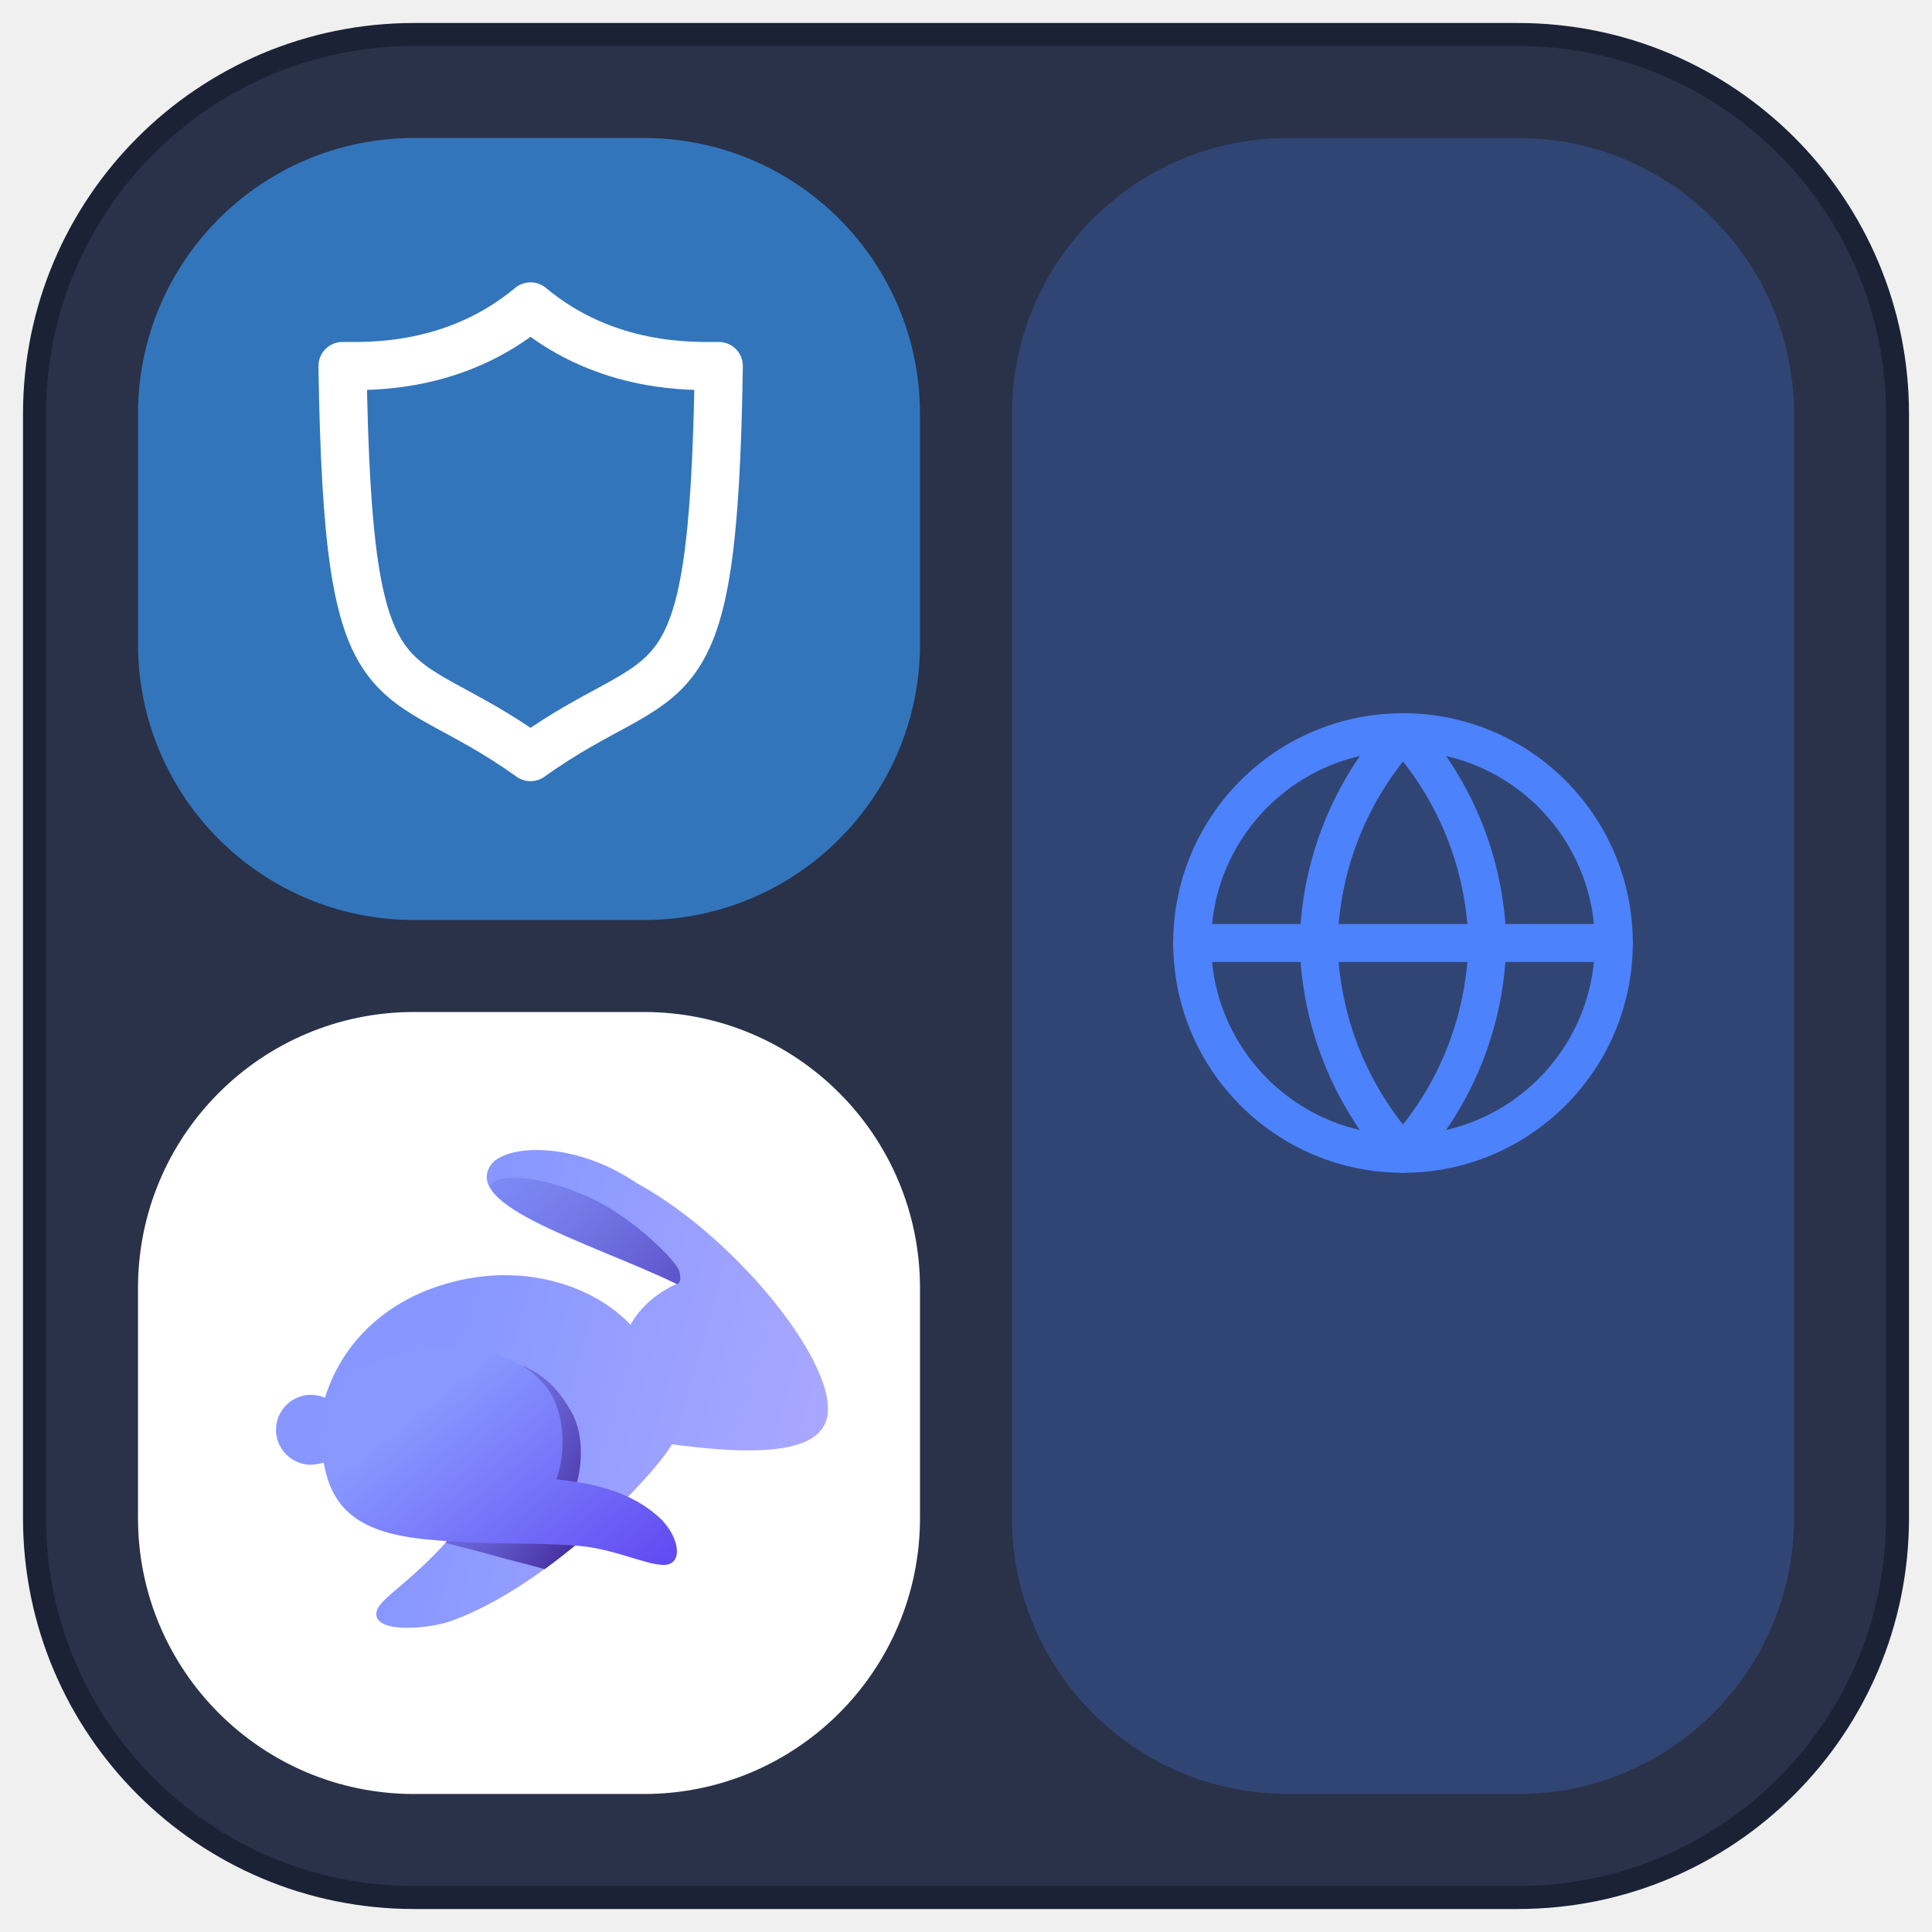
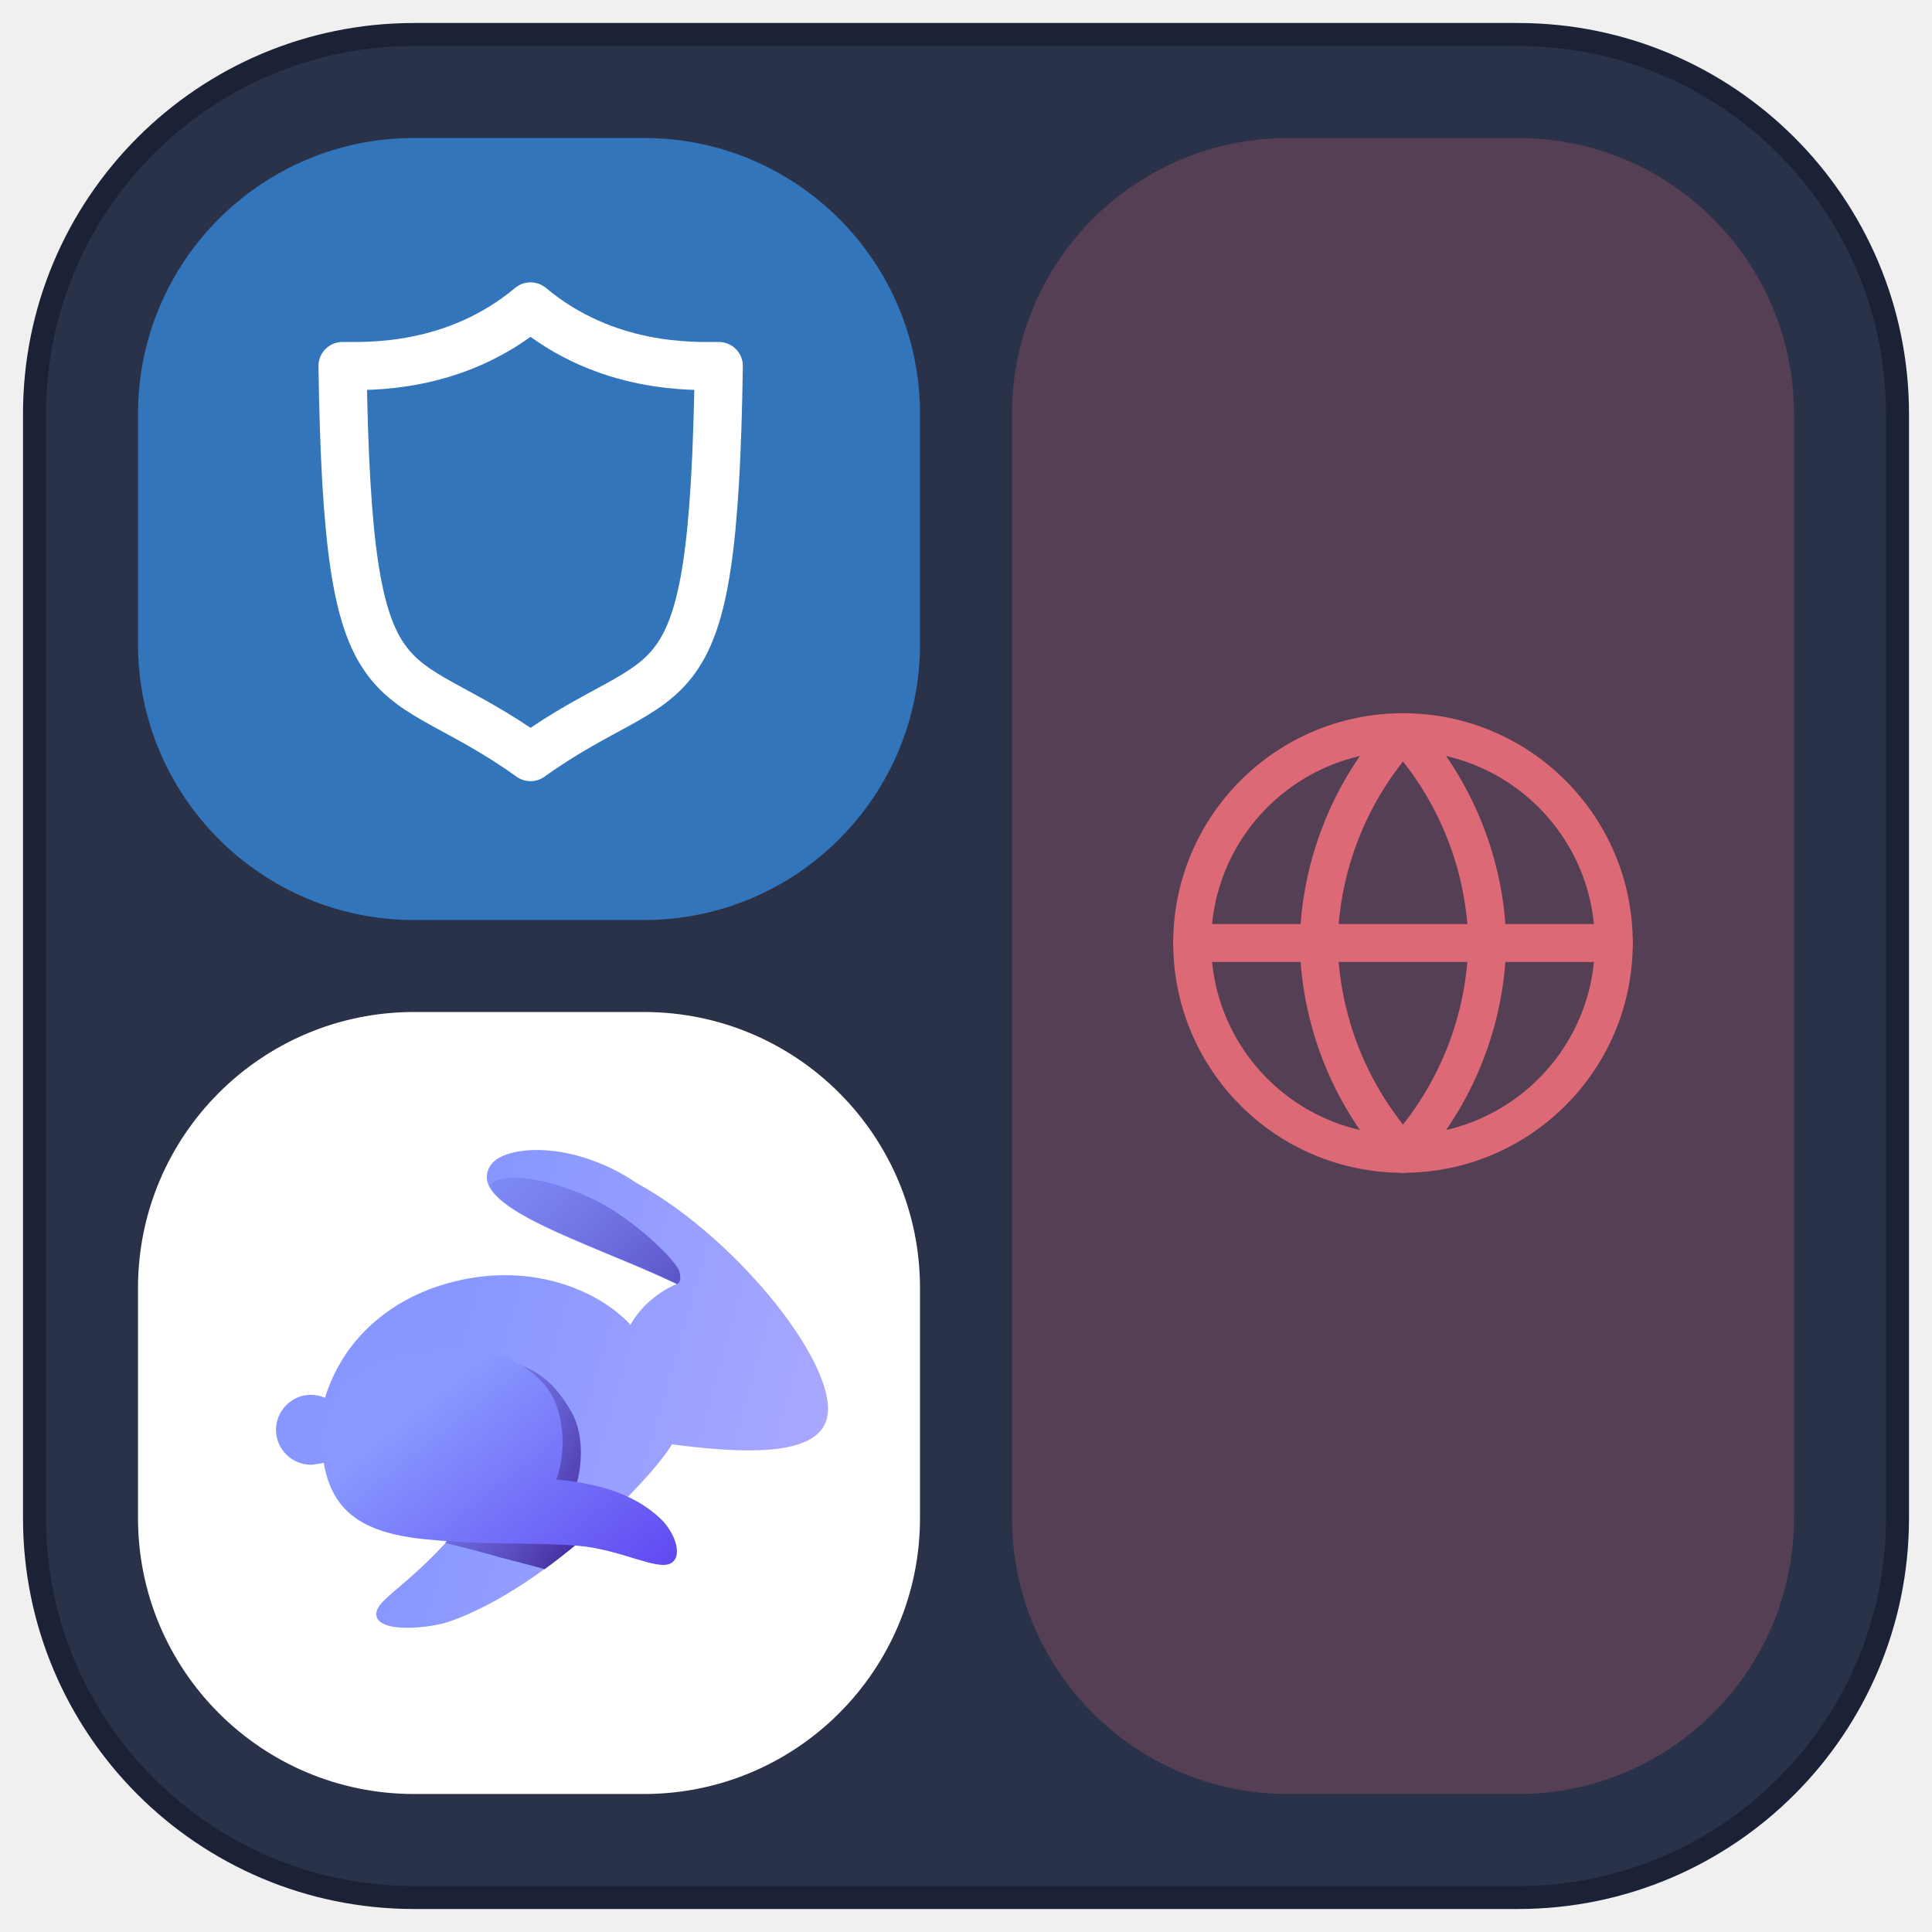
<svg xmlns="http://www.w3.org/2000/svg" width="42" height="42" viewBox="0 0 42 42" fill="none">
  <rect x="0.75" y="0.75" width="40.5" height="40.5" rx="8.25" fill="#293249" />
  <g clip-path="url(#clip0_304_15139)">
    <rect x="3" y="3" width="17" height="17" rx="6" fill="#3375BB" />
    <g clip-path="url(#clip1_304_15139)">
      <mask id="mask0_304_15139" style="mask-type:luminance" maskUnits="userSpaceOnUse" x="3" y="2" width="17" height="18">
        <path d="M19.843 3H3.104V19.738H19.843V3Z" fill="white" />
      </mask>
      <g mask="url(#mask0_304_15139)">
        <path d="M11.474 19.738C16.096 19.738 19.843 15.991 19.843 11.369C19.843 6.747 16.096 3 11.474 3C6.852 3 3.104 6.747 3.104 11.369C3.104 15.991 6.852 19.738 11.474 19.738Z" fill="#3375BB" />
        <path d="M11.533 6.661C13.187 8.043 15.084 7.957 15.626 7.957C15.507 15.813 14.604 14.256 11.533 16.459C8.462 14.256 7.565 15.813 7.446 7.957C7.982 7.957 9.879 8.043 11.533 6.661Z" stroke="white" stroke-width="1.046" stroke-miterlimit="10" stroke-linecap="round" stroke-linejoin="round" />
      </g>
    </g>
  </g>
  <rect x="3" y="22" width="17" height="17" rx="6" fill="white" />
  <path d="M17.939 30.943C18.408 29.891 16.076 26.938 13.845 25.721C12.439 24.771 10.981 24.898 10.677 25.316C10.03 26.228 12.832 27.014 14.707 27.914C14.302 28.091 13.921 28.408 13.706 28.801C13.009 28.041 11.475 27.382 9.676 27.914C8.459 28.269 7.458 29.118 7.065 30.386C6.976 30.347 6.862 30.322 6.76 30.322C6.342 30.322 6 30.664 6 31.083C6 31.501 6.342 31.843 6.76 31.843C6.837 31.843 7.077 31.792 7.077 31.792L10.981 31.818C9.422 34.302 8.18 34.657 8.18 35.088C8.18 35.519 9.359 35.404 9.802 35.24C11.932 34.479 14.213 32.084 14.606 31.399C16.254 31.615 17.635 31.628 17.939 30.943Z" fill="url(#paint0_linear_304_15139)" />
  <path fill-rule="evenodd" clip-rule="evenodd" d="M14.72 27.914C14.809 27.876 14.796 27.749 14.771 27.648C14.72 27.419 13.77 26.482 12.882 26.063C11.666 25.493 10.778 25.518 10.652 25.785C10.892 26.291 12.046 26.761 13.237 27.267C13.732 27.47 14.251 27.686 14.72 27.914Z" fill="url(#paint1_linear_304_15139)" />
  <path fill-rule="evenodd" clip-rule="evenodd" d="M13.174 33.009C12.933 32.92 12.654 32.832 12.337 32.756C12.667 32.16 12.743 31.26 12.426 30.702C11.982 29.916 11.425 29.498 10.119 29.498C9.409 29.498 7.483 29.739 7.445 31.349C7.445 31.514 7.445 31.666 7.457 31.818H10.981C10.512 32.566 10.068 33.123 9.676 33.541C10.145 33.656 10.525 33.757 10.88 33.858C11.209 33.947 11.526 34.023 11.843 34.112C12.325 33.757 12.781 33.377 13.174 33.009Z" fill="url(#paint2_linear_304_15139)" />
  <path d="M7.014 31.628C7.153 32.844 7.85 33.326 9.27 33.465C10.69 33.605 11.501 33.516 12.578 33.605C13.478 33.681 14.289 34.15 14.581 33.985C14.847 33.846 14.695 33.326 14.34 32.996C13.871 32.566 13.224 32.274 12.096 32.16C12.325 31.539 12.261 30.664 11.906 30.195C11.399 29.511 10.461 29.207 9.27 29.334C8.028 29.486 6.837 30.107 7.014 31.628Z" fill="url(#paint3_linear_304_15139)" />
-   <rect x="22" y="3" width="17" height="36" rx="6" fill="#4C82FB" fill-opacity="0.24" />
+   <rect x="22" y="3" width="17" height="36" rx="6" fill="#dd6876" fill-opacity="0.24" />
  <g clip-path="url(#clip2_304_15139)">
-     <path d="M30.5 25.083C33.031 25.083 35.083 23.031 35.083 20.5C35.083 17.969 33.031 15.917 30.5 15.917C27.969 15.917 25.917 17.969 25.917 20.5C25.917 23.031 27.969 25.083 30.5 25.083Z" stroke="#4C82FB" stroke-width="0.825" stroke-linecap="round" stroke-linejoin="round" />
-     <path d="M25.917 20.5H35.083" stroke="#4C82FB" stroke-width="0.825" stroke-linecap="round" stroke-linejoin="round" />
-     <path d="M30.5 15.917C31.646 17.172 32.298 18.8 32.333 20.5C32.298 22.199 31.646 23.828 30.5 25.083C29.354 23.828 28.702 22.199 28.667 20.5C28.702 18.8 29.354 17.172 30.5 15.917V15.917Z" stroke="#4C82FB" stroke-width="0.825" stroke-linecap="round" stroke-linejoin="round" />
+     <path d="M30.5 25.083C33.031 25.083 35.083 23.031 35.083 20.5C35.083 17.969 33.031 15.917 30.5 15.917C27.969 15.917 25.917 17.969 25.917 20.5C25.917 23.031 27.969 25.083 30.5 25.083Z" stroke="#dd6876" stroke-width="0.825" stroke-linecap="round" stroke-linejoin="round" />
+     <path d="M25.917 20.5H35.083" stroke="#dd6876" stroke-width="0.825" stroke-linecap="round" stroke-linejoin="round" />
+     <path d="M30.5 15.917C31.646 17.172 32.298 18.8 32.333 20.5C32.298 22.199 31.646 23.828 30.5 25.083C29.354 23.828 28.702 22.199 28.667 20.5C28.702 18.8 29.354 17.172 30.5 15.917V15.917Z" stroke="#dd6876" stroke-width="0.825" stroke-linecap="round" stroke-linejoin="round" />
  </g>
  <rect x="0.75" y="0.75" width="40.5" height="40.5" rx="8.25" stroke="#1B2236" stroke-width="0.5" />
  <defs>
    <linearGradient id="paint0_linear_304_15139" x1="9.547" y1="29.962" x2="17.854" y2="32.318" gradientUnits="userSpaceOnUse">
      <stop stop-color="#8797FF" />
      <stop offset="1" stop-color="#AAA8FF" />
    </linearGradient>
    <linearGradient id="paint1_linear_304_15139" x1="16.147" y1="30.148" x2="10.153" y2="24.139" gradientUnits="userSpaceOnUse">
      <stop stop-color="#3B22A0" />
      <stop offset="1" stop-color="#5156D8" stop-opacity="0" />
    </linearGradient>
    <linearGradient id="paint2_linear_304_15139" x1="13.339" y1="33.226" x2="7.581" y2="29.916" gradientUnits="userSpaceOnUse">
      <stop stop-color="#3B1E8F" />
      <stop offset="1" stop-color="#6A6FFB" stop-opacity="0" />
    </linearGradient>
    <linearGradient id="paint3_linear_304_15139" x1="9.145" y1="30.645" x2="13.037" y2="35.59" gradientUnits="userSpaceOnUse">
      <stop stop-color="#8898FF" />
      <stop offset="0.984" stop-color="#5F47F1" />
    </linearGradient>
    <clipPath id="clip0_304_15139">
      <rect x="3" y="3" width="17" height="17" rx="6" fill="white" />
    </clipPath>
    <clipPath id="clip1_304_15139">
      <rect width="17" height="16.738" fill="white" transform="translate(3 2.99988)" />
    </clipPath>
    <clipPath id="clip2_304_15139">
      <rect width="11" height="11" fill="white" transform="translate(25 15)" />
    </clipPath>
  </defs>
</svg>
